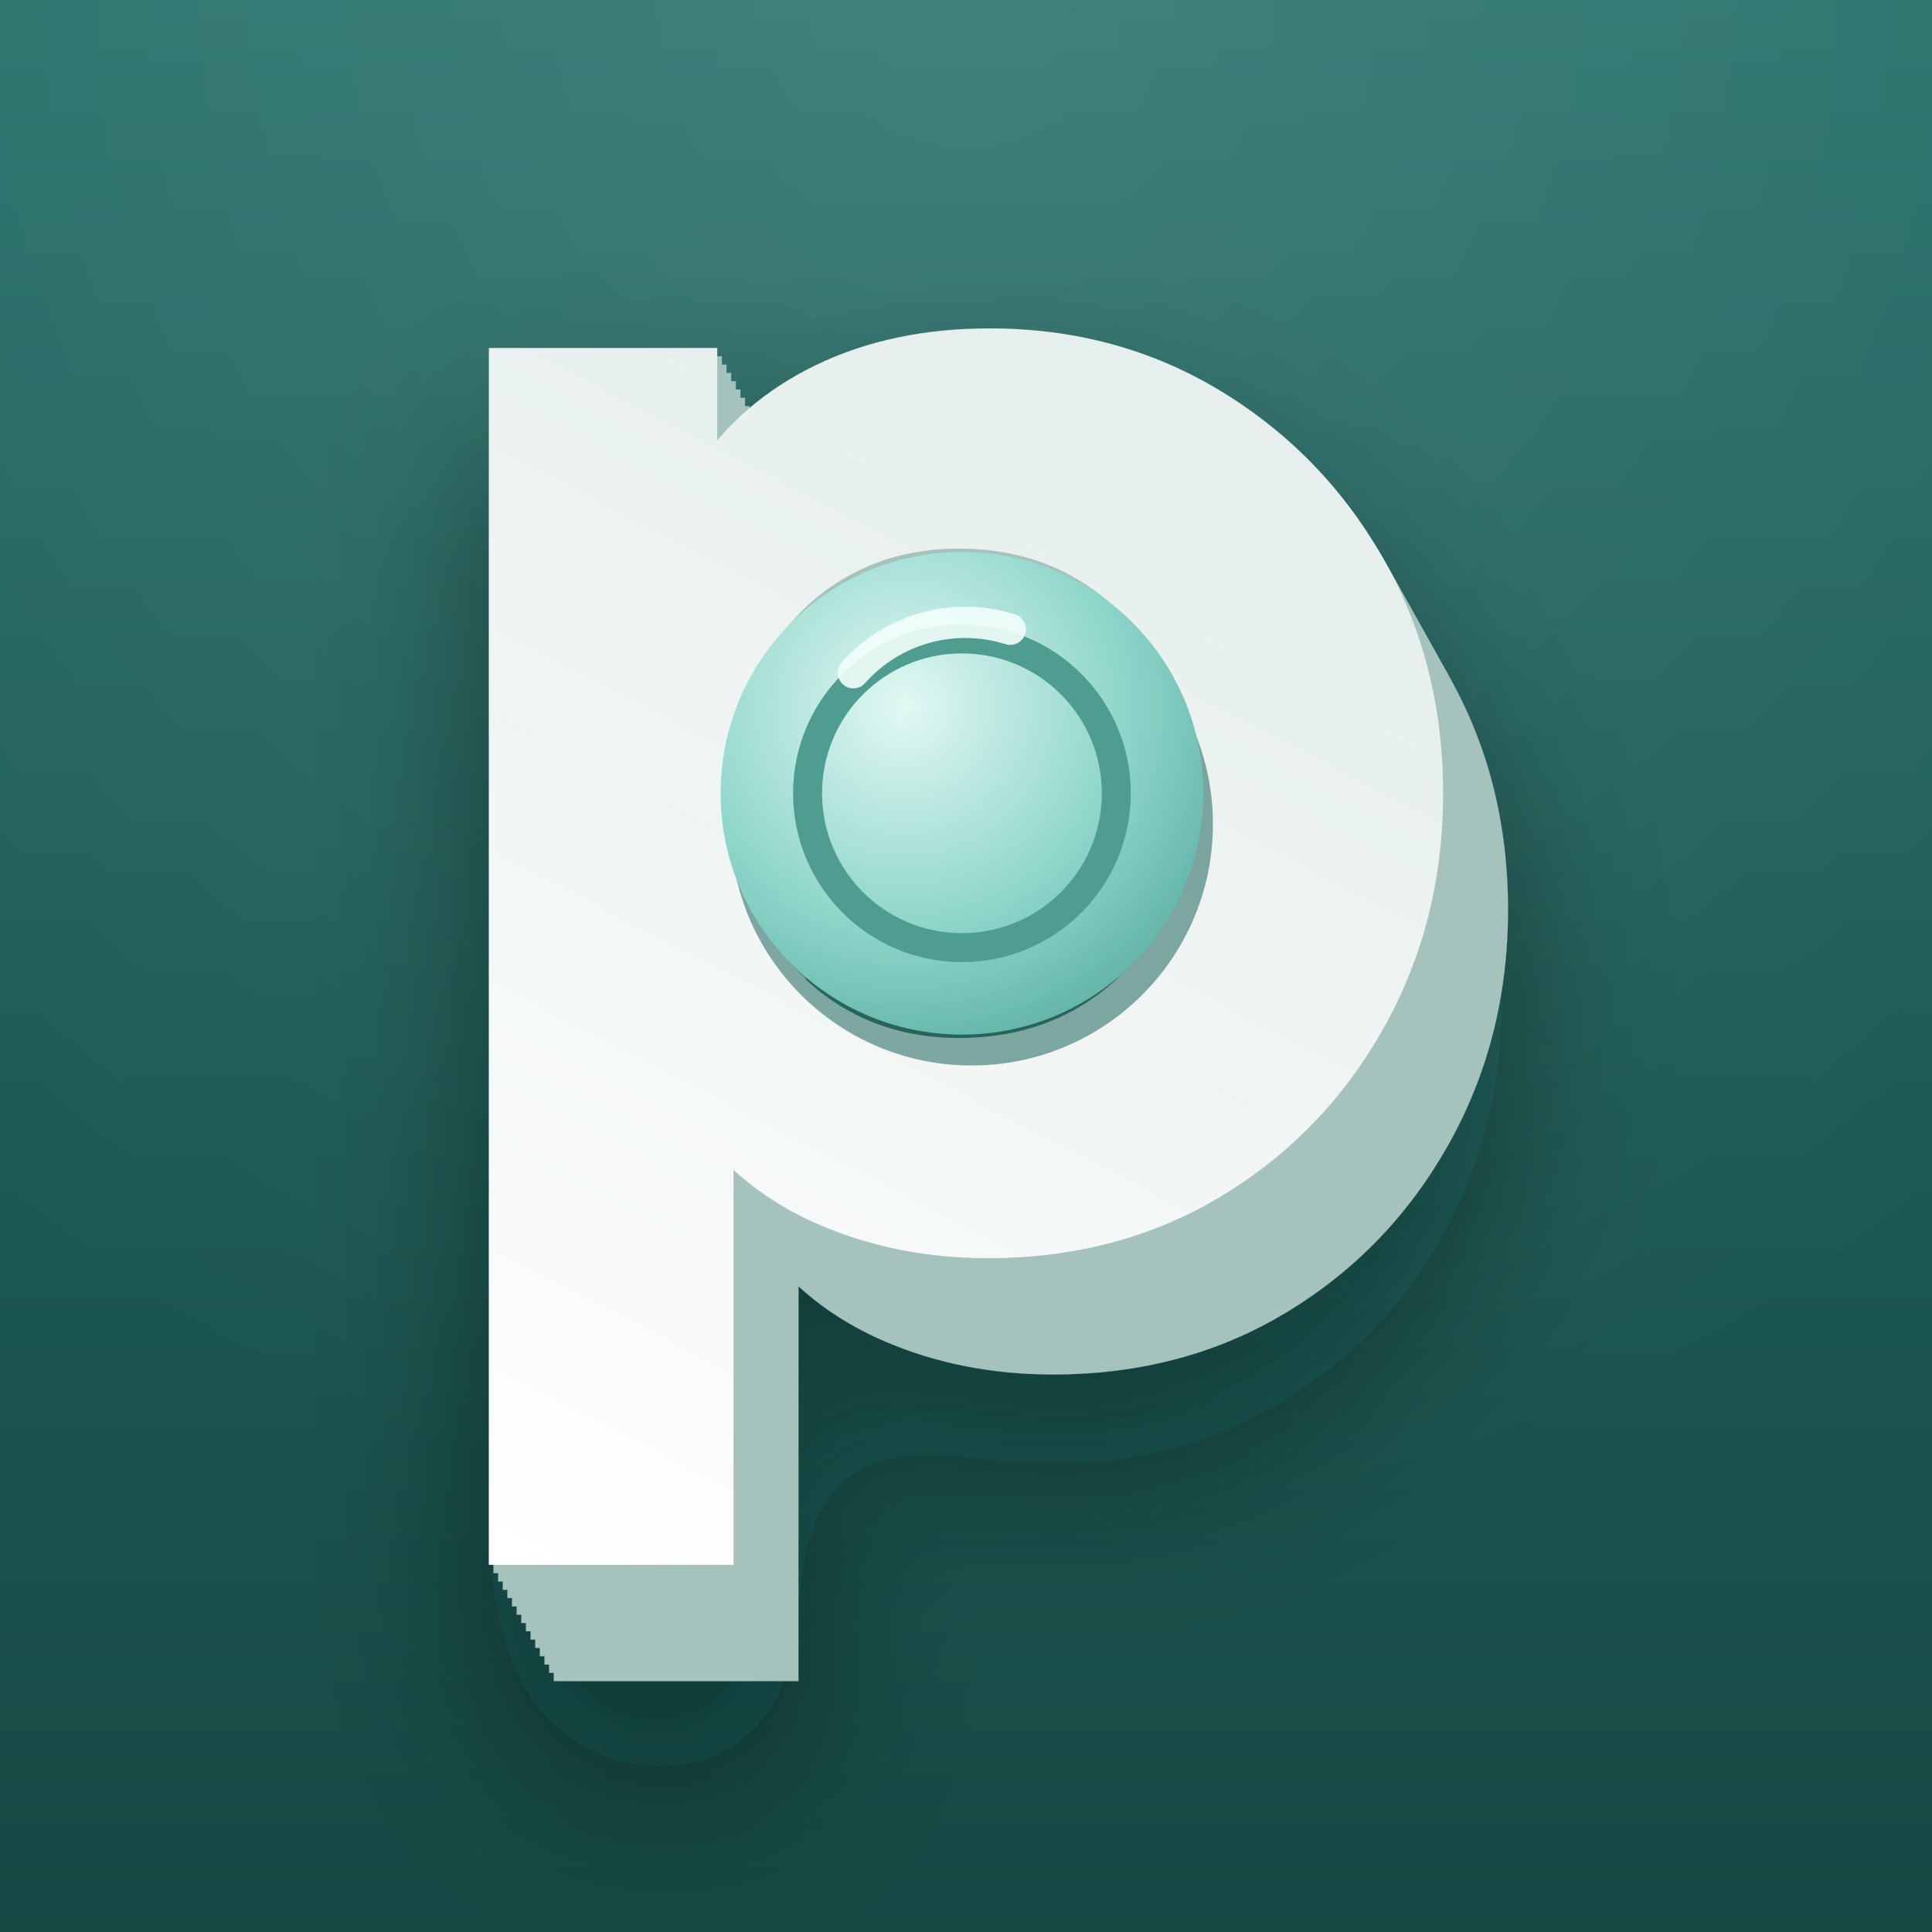
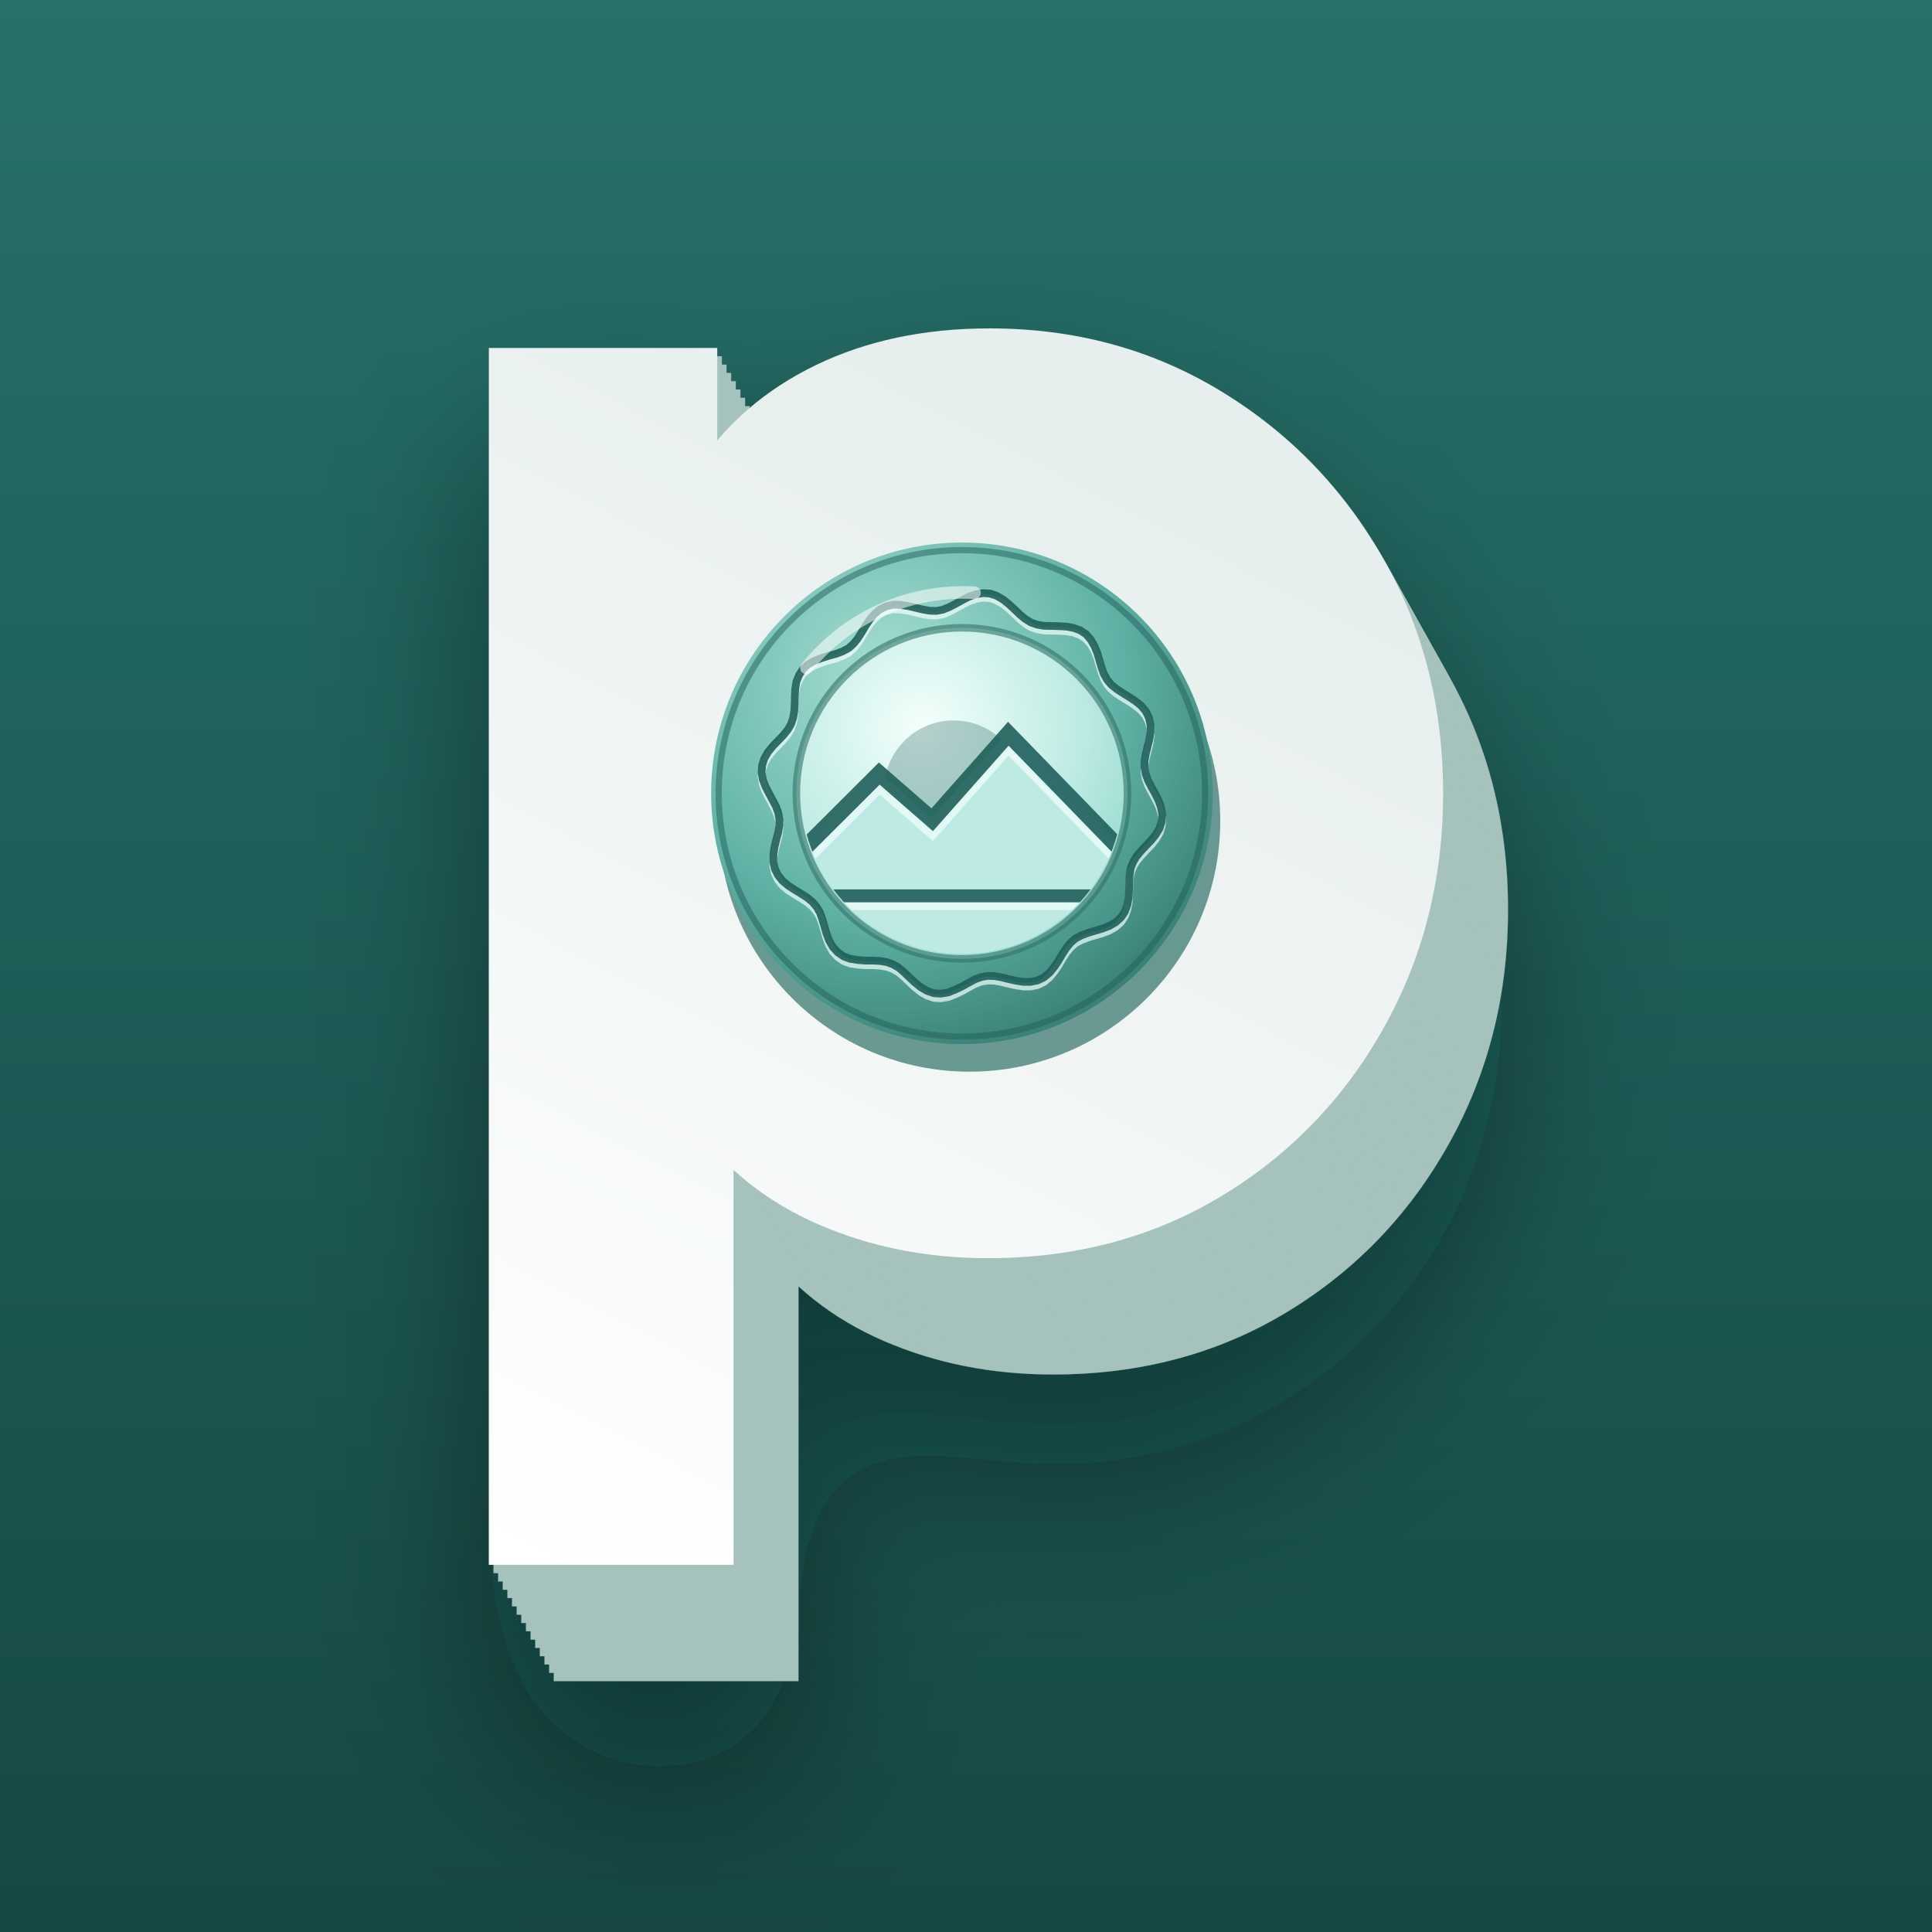
<svg xmlns="http://www.w3.org/2000/svg" viewBox="0 0 100 100">
  <defs>
-     <linearGradient id="bg" x1="0" y1="0" x2="0" y2="1">
+     <linearGradient id="bgi" x1="0" y1="0" x2="0" y2="1">
      <stop offset="0" stop-color="#27716a" />
      <stop offset="1" stop-color="#164844" />
    </linearGradient>
-     <linearGradient id="pf" x1="0" y1="0" x2="0.4" y2="1">
-       <stop offset="0" stop-color="#ffffff" />
+     <linearGradient id="pfi" x1="0" y1="0" x2="0.4" y2="1">
+       <stop offset="0" stop-color="#fff" />
      <stop offset="1" stop-color="#e6efed" />
    </linearGradient>
-     <radialGradient id="cf" cx="0.38" cy="0.32" r="0.75">
-       <stop offset="0" stop-color="#e2f8f3" />
-       <stop offset="0.6" stop-color="#8fd6cb" />
-       <stop offset="1" stop-color="#5fb2a5" />
+     <radialGradient id="rgi" cx="0.35" cy="0.28" r="0.85">
+       <stop offset="0" stop-color="#a9e0d6" />
+       <stop offset="0.55" stop-color="#5fb2a5" />
+       <stop offset="1" stop-color="#2f7268" />
    </radialGradient>
-     <radialGradient id="hi" cx="0.5" cy="0" r="0.8">
-       <stop offset="0" stop-color="#fff" stop-opacity=".12" />
-       <stop offset="1" stop-color="#fff" stop-opacity="0" />
+     <radialGradient id="cgi" cx="0.38" cy="0.3" r="0.8">
+       <stop offset="0" stop-color="#f4fffc" />
+       <stop offset="0.6" stop-color="#bdebe3" />
+       <stop offset="1" stop-color="#8fd6cb" />
    </radialGradient>
-     <filter id="sh" x="-30%" y="-30%" width="160%" height="160%">
+     <clipPath id="cci">
+       <circle cx="49.789" cy="41.063" r="8.31" />
+     </clipPath>
+     <path id="tpi" d="M 39.02 41.06 A 10.77 10.77 0 1 1 60.56 41.06" />
+     <path id="bpi" d="M 38.11 41.06 A 11.68 11.68 0 0 0 61.47 41.06" />
+     <filter id="shi" x="-30%" y="-30%" width="160%" height="160%">
      <feDropShadow dx="0" dy="5" stdDeviation="4.5" flood-color="#04201d" flood-opacity=".42" />
    </filter>
  </defs>
-   <rect width="100" height="100" fill="url(#bg)" />
-   <rect width="100" height="100" fill="url(#hi)" />
-   <g filter="url(#sh)">
+   <rect width="100" height="100" fill="url(#bgi)" />
+   <g filter="url(#shi)">
    <path transform="translate(24.02 70.13) scale(0.08443 -0.08443)" d="M55 -200V546H195V442L182 472Q209 513 255.5 535.5Q302 558 362 558Q440 558 503.0 520.0Q566 482 603.0 417.5Q640 353 640 273Q640 194 603.5 129.0Q567 64 504.0 26.0Q441 -12 361 -12Q305 -12 257.5 8.5Q210 29 181 69L205 100V-200ZM343 123Q385 123 417.0 142.0Q449 161 467.0 195.0Q485 229 485 273Q485 317 467.0 350.5Q449 384 417.0 403.5Q385 423 343 423Q303 423 271.5 404.0Q240 385 222.5 351.0Q205 317 205 273Q205 229 222.5 195.0Q240 161 271.5 142.0Q303 123 343 123Z" fill="#a6c2bd" />
    <path transform="translate(23.78 69.70) scale(0.08443 -0.08443)" d="M55 -200V546H195V442L182 472Q209 513 255.5 535.5Q302 558 362 558Q440 558 503.0 520.0Q566 482 603.0 417.5Q640 353 640 273Q640 194 603.5 129.0Q567 64 504.0 26.0Q441 -12 361 -12Q305 -12 257.5 8.5Q210 29 181 69L205 100V-200ZM343 123Q385 123 417.0 142.0Q449 161 467.0 195.0Q485 229 485 273Q485 317 467.0 350.5Q449 384 417.0 403.5Q385 423 343 423Q303 423 271.5 404.0Q240 385 222.5 351.0Q205 317 205 273Q205 229 222.5 195.0Q240 161 271.5 142.0Q303 123 343 123Z" fill="#a6c2bd" />
    <path transform="translate(23.54 69.27) scale(0.08443 -0.08443)" d="M55 -200V546H195V442L182 472Q209 513 255.5 535.5Q302 558 362 558Q440 558 503.0 520.0Q566 482 603.0 417.5Q640 353 640 273Q640 194 603.5 129.0Q567 64 504.0 26.0Q441 -12 361 -12Q305 -12 257.5 8.5Q210 29 181 69L205 100V-200ZM343 123Q385 123 417.0 142.0Q449 161 467.0 195.0Q485 229 485 273Q485 317 467.0 350.5Q449 384 417.0 403.5Q385 423 343 423Q303 423 271.5 404.0Q240 385 222.5 351.0Q205 317 205 273Q205 229 222.5 195.0Q240 161 271.5 142.0Q303 123 343 123Z" fill="#a6c2bd" />
    <path transform="translate(23.30 68.84) scale(0.08443 -0.08443)" d="M55 -200V546H195V442L182 472Q209 513 255.5 535.5Q302 558 362 558Q440 558 503.0 520.0Q566 482 603.0 417.5Q640 353 640 273Q640 194 603.5 129.0Q567 64 504.0 26.0Q441 -12 361 -12Q305 -12 257.5 8.5Q210 29 181 69L205 100V-200ZM343 123Q385 123 417.0 142.0Q449 161 467.0 195.0Q485 229 485 273Q485 317 467.0 350.5Q449 384 417.0 403.5Q385 423 343 423Q303 423 271.5 404.0Q240 385 222.5 351.0Q205 317 205 273Q205 229 222.5 195.0Q240 161 271.5 142.0Q303 123 343 123Z" fill="#a6c2bd" />
    <path transform="translate(23.06 68.41) scale(0.08443 -0.08443)" d="M55 -200V546H195V442L182 472Q209 513 255.5 535.5Q302 558 362 558Q440 558 503.0 520.0Q566 482 603.0 417.5Q640 353 640 273Q640 194 603.5 129.0Q567 64 504.0 26.0Q441 -12 361 -12Q305 -12 257.5 8.5Q210 29 181 69L205 100V-200ZM343 123Q385 123 417.0 142.0Q449 161 467.0 195.0Q485 229 485 273Q485 317 467.0 350.5Q449 384 417.0 403.5Q385 423 343 423Q303 423 271.5 404.0Q240 385 222.5 351.0Q205 317 205 273Q205 229 222.5 195.0Q240 161 271.5 142.0Q303 123 343 123Z" fill="#a6c2bd" />
    <path transform="translate(22.82 67.98) scale(0.08443 -0.08443)" d="M55 -200V546H195V442L182 472Q209 513 255.5 535.5Q302 558 362 558Q440 558 503.0 520.0Q566 482 603.0 417.5Q640 353 640 273Q640 194 603.5 129.0Q567 64 504.0 26.0Q441 -12 361 -12Q305 -12 257.5 8.5Q210 29 181 69L205 100V-200ZM343 123Q385 123 417.0 142.0Q449 161 467.0 195.0Q485 229 485 273Q485 317 467.0 350.5Q449 384 417.0 403.5Q385 423 343 423Q303 423 271.5 404.0Q240 385 222.5 351.0Q205 317 205 273Q205 229 222.5 195.0Q240 161 271.5 142.0Q303 123 343 123Z" fill="#a6c2bd" />
    <path transform="translate(22.58 67.55) scale(0.08443 -0.08443)" d="M55 -200V546H195V442L182 472Q209 513 255.5 535.5Q302 558 362 558Q440 558 503.0 520.0Q566 482 603.0 417.5Q640 353 640 273Q640 194 603.5 129.0Q567 64 504.0 26.0Q441 -12 361 -12Q305 -12 257.5 8.5Q210 29 181 69L205 100V-200ZM343 123Q385 123 417.0 142.0Q449 161 467.0 195.0Q485 229 485 273Q485 317 467.0 350.5Q449 384 417.0 403.5Q385 423 343 423Q303 423 271.5 404.0Q240 385 222.5 351.0Q205 317 205 273Q205 229 222.5 195.0Q240 161 271.5 142.0Q303 123 343 123Z" fill="#a6c2bd" />
    <path transform="translate(22.34 67.12) scale(0.08443 -0.08443)" d="M55 -200V546H195V442L182 472Q209 513 255.5 535.5Q302 558 362 558Q440 558 503.0 520.0Q566 482 603.0 417.5Q640 353 640 273Q640 194 603.5 129.0Q567 64 504.0 26.0Q441 -12 361 -12Q305 -12 257.5 8.5Q210 29 181 69L205 100V-200ZM343 123Q385 123 417.0 142.0Q449 161 467.0 195.0Q485 229 485 273Q485 317 467.0 350.5Q449 384 417.0 403.5Q385 423 343 423Q303 423 271.5 404.0Q240 385 222.5 351.0Q205 317 205 273Q205 229 222.5 195.0Q240 161 271.5 142.0Q303 123 343 123Z" fill="#a6c2bd" />
    <path transform="translate(22.10 66.69) scale(0.08443 -0.08443)" d="M55 -200V546H195V442L182 472Q209 513 255.5 535.5Q302 558 362 558Q440 558 503.0 520.0Q566 482 603.0 417.5Q640 353 640 273Q640 194 603.5 129.0Q567 64 504.0 26.0Q441 -12 361 -12Q305 -12 257.5 8.5Q210 29 181 69L205 100V-200ZM343 123Q385 123 417.0 142.0Q449 161 467.0 195.0Q485 229 485 273Q485 317 467.0 350.5Q449 384 417.0 403.5Q385 423 343 423Q303 423 271.5 404.0Q240 385 222.5 351.0Q205 317 205 273Q205 229 222.5 195.0Q240 161 271.5 142.0Q303 123 343 123Z" fill="#a6c2bd" />
    <path transform="translate(21.86 66.26) scale(0.08443 -0.08443)" d="M55 -200V546H195V442L182 472Q209 513 255.5 535.5Q302 558 362 558Q440 558 503.0 520.0Q566 482 603.0 417.5Q640 353 640 273Q640 194 603.5 129.0Q567 64 504.0 26.0Q441 -12 361 -12Q305 -12 257.5 8.5Q210 29 181 69L205 100V-200ZM343 123Q385 123 417.0 142.0Q449 161 467.0 195.0Q485 229 485 273Q485 317 467.0 350.5Q449 384 417.0 403.5Q385 423 343 423Q303 423 271.5 404.0Q240 385 222.5 351.0Q205 317 205 273Q205 229 222.5 195.0Q240 161 271.5 142.0Q303 123 343 123Z" fill="#a6c2bd" />
    <path transform="translate(21.62 65.83) scale(0.08443 -0.08443)" d="M55 -200V546H195V442L182 472Q209 513 255.5 535.5Q302 558 362 558Q440 558 503.0 520.0Q566 482 603.0 417.5Q640 353 640 273Q640 194 603.5 129.0Q567 64 504.0 26.0Q441 -12 361 -12Q305 -12 257.5 8.5Q210 29 181 69L205 100V-200ZM343 123Q385 123 417.0 142.0Q449 161 467.0 195.0Q485 229 485 273Q485 317 467.0 350.5Q449 384 417.0 403.5Q385 423 343 423Q303 423 271.5 404.0Q240 385 222.5 351.0Q205 317 205 273Q205 229 222.5 195.0Q240 161 271.5 142.0Q303 123 343 123Z" fill="#a6c2bd" />
    <path transform="translate(21.38 65.40) scale(0.08443 -0.08443)" d="M55 -200V546H195V442L182 472Q209 513 255.5 535.5Q302 558 362 558Q440 558 503.0 520.0Q566 482 603.0 417.5Q640 353 640 273Q640 194 603.5 129.0Q567 64 504.0 26.0Q441 -12 361 -12Q305 -12 257.5 8.5Q210 29 181 69L205 100V-200ZM343 123Q385 123 417.0 142.0Q449 161 467.0 195.0Q485 229 485 273Q485 317 467.0 350.5Q449 384 417.0 403.5Q385 423 343 423Q303 423 271.5 404.0Q240 385 222.5 351.0Q205 317 205 273Q205 229 222.5 195.0Q240 161 271.5 142.0Q303 123 343 123Z" fill="#a6c2bd" />
    <path transform="translate(21.14 64.97) scale(0.08443 -0.08443)" d="M55 -200V546H195V442L182 472Q209 513 255.5 535.5Q302 558 362 558Q440 558 503.0 520.0Q566 482 603.0 417.5Q640 353 640 273Q640 194 603.5 129.0Q567 64 504.0 26.0Q441 -12 361 -12Q305 -12 257.5 8.5Q210 29 181 69L205 100V-200ZM343 123Q385 123 417.0 142.0Q449 161 467.0 195.0Q485 229 485 273Q485 317 467.0 350.5Q449 384 417.0 403.5Q385 423 343 423Q303 423 271.5 404.0Q240 385 222.5 351.0Q205 317 205 273Q205 229 222.5 195.0Q240 161 271.5 142.0Q303 123 343 123Z" fill="#a6c2bd" />
    <path transform="translate(20.90 64.54) scale(0.08443 -0.08443)" d="M55 -200V546H195V442L182 472Q209 513 255.5 535.5Q302 558 362 558Q440 558 503.0 520.0Q566 482 603.0 417.5Q640 353 640 273Q640 194 603.5 129.0Q567 64 504.0 26.0Q441 -12 361 -12Q305 -12 257.5 8.5Q210 29 181 69L205 100V-200ZM343 123Q385 123 417.0 142.0Q449 161 467.0 195.0Q485 229 485 273Q485 317 467.0 350.5Q449 384 417.0 403.5Q385 423 343 423Q303 423 271.5 404.0Q240 385 222.5 351.0Q205 317 205 273Q205 229 222.5 195.0Q240 161 271.5 142.0Q303 123 343 123Z" fill="#a6c2bd" />
-     <path transform="translate(20.66 64.11) scale(0.08443 -0.08443)" d="M55 -200V546H195V442L182 472Q209 513 255.5 535.5Q302 558 362 558Q440 558 503.0 520.0Q566 482 603.0 417.5Q640 353 640 273Q640 194 603.5 129.0Q567 64 504.0 26.0Q441 -12 361 -12Q305 -12 257.5 8.5Q210 29 181 69L205 100V-200ZM343 123Q385 123 417.0 142.0Q449 161 467.0 195.0Q485 229 485 273Q485 317 467.0 350.5Q449 384 417.0 403.5Q385 423 343 423Q303 423 271.5 404.0Q240 385 222.5 351.0Q205 317 205 273Q205 229 222.5 195.0Q240 161 271.5 142.0Q303 123 343 123Z" fill="url(#pf)" />
-     <circle cx="50.29" cy="42.66" r="12.49" fill="#2f7268" opacity=".6" />
-     <circle cx="49.79" cy="41.06" r="12.49" fill="url(#cf)" />
-     <circle cx="49.79" cy="41.06" r="7.99" fill="none" stroke="#4f9d91" stroke-width="1.50" />
-     <path d="M44.17 34.82 A7.74 7.74 0 0 1 52.29 32.57" fill="none" stroke="#f2fffc" stroke-width="1.62" stroke-linecap="round" opacity=".9" />
+     <path transform="translate(20.66 64.11) scale(0.08443 -0.08443)" d="M55 -200V546H195V442L182 472Q209 513 255.5 535.5Q302 558 362 558Q440 558 503.0 520.0Q566 482 603.0 417.5Q640 353 640 273Q640 194 603.5 129.0Q567 64 504.0 26.0Q441 -12 361 -12Q305 -12 257.5 8.5Q210 29 181 69L205 100V-200ZM343 123Q385 123 417.0 142.0Q449 161 467.0 195.0Q485 229 485 273Q485 317 467.0 350.5Q449 384 417.0 403.5Q385 423 343 423Q303 423 271.5 404.0Q240 385 222.5 351.0Q205 317 205 273Q205 229 222.5 195.0Q240 161 271.5 142.0Q303 123 343 123Z" fill="url(#pfi)" />
+     <circle cx="50.18" cy="42.49" r="12.98" fill="#2f7268" opacity=".7" />
+     <circle cx="49.789" cy="41.063" r="12.98" fill="url(#rgi)" />
+     <circle cx="49.789" cy="41.063" r="12.59" fill="none" stroke="#1f5f5a" stroke-width="0.32" opacity=".5" />
+     <path d="M59.78 41.06 L59.96 41.42 L60.09 41.78 L60.16 42.15 L60.13 42.52 L60.02 42.87 L59.82 43.20 L59.58 43.50 L59.30 43.79 L59.04 44.07 L58.81 44.35 L58.64 44.64 L58.52 44.95 L58.47 45.30 L58.45 45.67 L58.44 46.06 L58.42 46.46 L58.35 46.84 L58.22 47.19 L58.02 47.49 L57.74 47.74 L57.41 47.93 L57.04 48.07 L56.66 48.18 L56.30 48.29 L55.96 48.42 L55.66 48.58 L55.41 48.80 L55.19 49.07 L54.99 49.38 L54.79 49.72 L54.57 50.05 L54.32 50.35 L54.03 50.59 L53.70 50.75 L53.34 50.82 L52.96 50.82 L52.57 50.76 L52.18 50.67 L51.81 50.58 L51.46 50.52 L51.12 50.51 L50.79 50.57 L50.46 50.69 L50.13 50.87 L49.79 51.06 L49.43 51.23 L49.07 51.37 L48.70 51.43 L48.34 51.41 L47.99 51.29 L47.66 51.10 L47.35 50.85 L47.06 50.58 L46.78 50.31 L46.51 50.08 L46.21 49.91 L45.90 49.80 L45.56 49.74 L45.18 49.72 L44.79 49.72 L44.40 49.69 L44.01 49.63 L43.66 49.50 L43.36 49.29 L43.11 49.02 L42.92 48.69 L42.78 48.32 L42.67 47.94 L42.56 47.57 L42.44 47.23 L42.27 46.94 L42.05 46.68 L41.78 46.46 L41.47 46.26 L41.14 46.06 L40.80 45.84 L40.50 45.59 L40.27 45.30 L40.11 44.98 L40.03 44.62 L40.03 44.23 L40.09 43.84 L40.18 43.46 L40.28 43.09 L40.34 42.73 L40.34 42.39 L40.28 42.06 L40.16 41.74 L39.99 41.41 L39.80 41.06 L39.62 40.71 L39.48 40.34 L39.42 39.97 L39.45 39.61 L39.56 39.26 L39.75 38.93 L40.00 38.62 L40.27 38.34 L40.54 38.06 L40.77 37.78 L40.94 37.49 L41.05 37.17 L41.11 36.83 L41.13 36.46 L41.14 36.07 L41.16 35.67 L41.22 35.29 L41.36 34.94 L41.56 34.63 L41.83 34.39 L42.16 34.20 L42.53 34.06 L42.91 33.94 L43.28 33.84 L43.62 33.71 L43.92 33.55 L44.17 33.33 L44.39 33.06 L44.59 32.75 L44.79 32.41 L45.01 32.08 L45.26 31.78 L45.55 31.54 L45.88 31.38 L46.24 31.30 L46.62 31.31 L47.01 31.37 L47.39 31.46 L47.77 31.55 L48.12 31.61 L48.46 31.62 L48.79 31.56 L49.12 31.43 L49.45 31.26 L49.79 31.07 L50.14 30.89 L50.51 30.76 L50.88 30.70 L51.24 30.72 L51.59 30.84 L51.92 31.03 L52.23 31.28 L52.52 31.55 L52.79 31.81 L53.07 32.04 L53.36 32.22 L53.68 32.33 L54.02 32.39 L54.39 32.40 L54.79 32.41 L55.18 32.43 L55.57 32.50 L55.92 32.63 L56.22 32.83 L56.46 33.11 L56.65 33.44 L56.80 33.81 L56.91 34.19 L57.02 34.56 L57.14 34.89 L57.31 35.19 L57.52 35.44 L57.79 35.66 L58.11 35.87 L58.44 36.07 L58.77 36.29 L59.07 36.53 L59.31 36.82 L59.47 37.15 L59.55 37.51 L59.55 37.89 L59.49 38.28 L59.39 38.67 L59.30 39.04 L59.24 39.40 L59.24 39.74 L59.30 40.06 L59.42 40.39 L59.59 40.72 L59.78 41.06 Z" fill="none" stroke="#f4fffc" stroke-width="0.40" stroke-linecap="round" transform="translate(0 0.24)" opacity=".7" />
+     <path d="M59.78 41.06 L59.96 41.42 L60.09 41.78 L60.16 42.15 L60.13 42.52 L60.02 42.87 L59.82 43.20 L59.58 43.50 L59.30 43.79 L59.04 44.07 L58.81 44.35 L58.64 44.64 L58.52 44.95 L58.47 45.30 L58.45 45.67 L58.44 46.06 L58.42 46.46 L58.35 46.84 L58.22 47.19 L58.02 47.49 L57.74 47.74 L57.41 47.93 L57.04 48.07 L56.66 48.18 L56.30 48.29 L55.96 48.42 L55.66 48.58 L55.41 48.80 L55.19 49.07 L54.99 49.38 L54.79 49.72 L54.57 50.05 L54.32 50.35 L54.03 50.59 L53.70 50.75 L53.34 50.82 L52.96 50.82 L52.57 50.76 L52.18 50.67 L51.81 50.58 L51.46 50.52 L51.12 50.51 L50.79 50.57 L50.46 50.69 L50.13 50.87 L49.79 51.06 L49.43 51.23 L49.07 51.37 L48.70 51.43 L48.34 51.41 L47.99 51.29 L47.66 51.10 L47.35 50.85 L47.06 50.58 L46.78 50.31 L46.51 50.08 L46.21 49.91 L45.90 49.80 L45.56 49.74 L45.18 49.72 L44.79 49.72 L44.40 49.69 L44.01 49.63 L43.66 49.50 L43.36 49.29 L43.11 49.02 L42.92 48.69 L42.78 48.32 L42.67 47.94 L42.56 47.57 L42.44 47.23 L42.27 46.94 L42.05 46.68 L41.78 46.46 L41.47 46.26 L41.14 46.06 L40.80 45.84 L40.50 45.59 L40.27 45.30 L40.11 44.98 L40.03 44.62 L40.03 44.23 L40.09 43.84 L40.18 43.46 L40.28 43.09 L40.34 42.73 L40.34 42.39 L40.28 42.06 L40.16 41.74 L39.99 41.41 L39.80 41.06 L39.62 40.71 L39.48 40.34 L39.42 39.97 L39.45 39.61 L39.56 39.26 L39.75 38.93 L40.00 38.62 L40.27 38.34 L40.54 38.06 L40.77 37.78 L40.94 37.49 L41.05 37.17 L41.11 36.83 L41.13 36.46 L41.14 36.07 L41.16 35.67 L41.22 35.29 L41.36 34.94 L41.56 34.63 L41.83 34.39 L42.16 34.20 L42.53 34.06 L42.91 33.94 L43.28 33.84 L43.62 33.71 L43.92 33.55 L44.17 33.33 L44.39 33.06 L44.59 32.75 L44.79 32.41 L45.01 32.08 L45.26 31.78 L45.55 31.54 L45.88 31.38 L46.24 31.30 L46.62 31.31 L47.01 31.37 L47.39 31.46 L47.77 31.55 L48.12 31.61 L48.46 31.62 L48.79 31.56 L49.12 31.43 L49.45 31.26 L49.79 31.07 L50.14 30.89 L50.51 30.76 L50.88 30.70 L51.24 30.72 L51.59 30.84 L51.92 31.03 L52.23 31.28 L52.52 31.55 L52.79 31.81 L53.07 32.04 L53.36 32.22 L53.68 32.33 L54.02 32.39 L54.39 32.40 L54.79 32.41 L55.18 32.43 L55.57 32.50 L55.92 32.63 L56.22 32.83 L56.46 33.11 L56.65 33.44 L56.80 33.81 L56.91 34.19 L57.02 34.56 L57.14 34.89 L57.31 35.19 L57.52 35.44 L57.79 35.66 L58.11 35.87 L58.44 36.07 L58.77 36.29 L59.07 36.53 L59.31 36.82 L59.47 37.15 L59.55 37.51 L59.55 37.89 L59.49 38.28 L59.39 38.67 L59.30 39.04 L59.24 39.40 L59.24 39.74 L59.30 40.06 L59.42 40.39 L59.59 40.72 L59.78 41.06 Z" fill="none" stroke="#1f5f5a" stroke-width="0.40" stroke-linecap="round" opacity=".9" />
+     <circle cx="49.789" cy="41.063" r="8.57" fill="url(#cgi)" />
+     <circle cx="49.789" cy="41.063" r="8.57" fill="none" stroke="#2f7268" stroke-width="0.39" opacity=".6" />
+     <g clip-path="url(#cci)">
+       <circle cx="49.36" cy="40.89" r="3.60" fill="#1f5f5a" opacity=".3" />
+       <path d="M41.22 44.32 L45.51 40.04 L48.25 42.43 L52.19 37.98 L58.35 44.32 L58.35 49.63 L41.22 49.63 Z" fill="#bdebe3" />
+       <path d="M41.22 44.32 L45.51 40.04 L48.25 42.43 L52.19 37.98 L58.35 44.32" fill="none" stroke="#f4fffc" stroke-width="0.84" stroke-linecap="round" transform="translate(0 0.51)" opacity=".7" />
+       <path d="M41.22 44.32 L45.51 40.04 L48.25 42.43 L52.19 37.98 L58.35 44.32" fill="none" stroke="#1f5f5a" stroke-width="0.84" stroke-linecap="round" opacity=".9" />
+       <path d="M41.22 46.37 L58.35 46.37" fill="none" stroke="#f4fffc" stroke-width="0.67" stroke-linecap="round" transform="translate(0 0.40)" opacity=".7" />
+       <path d="M41.22 46.37 L58.35 46.37" fill="none" stroke="#1f5f5a" stroke-width="0.67" stroke-linecap="round" opacity=".9" />
+     </g>
+     <path d="M41.74 34.57 A10.38 10.38 0 0 1 50.44 30.68" fill="none" stroke="#fff" stroke-width="0.65" stroke-linecap="round" opacity=".55" />
  </g>
</svg>
